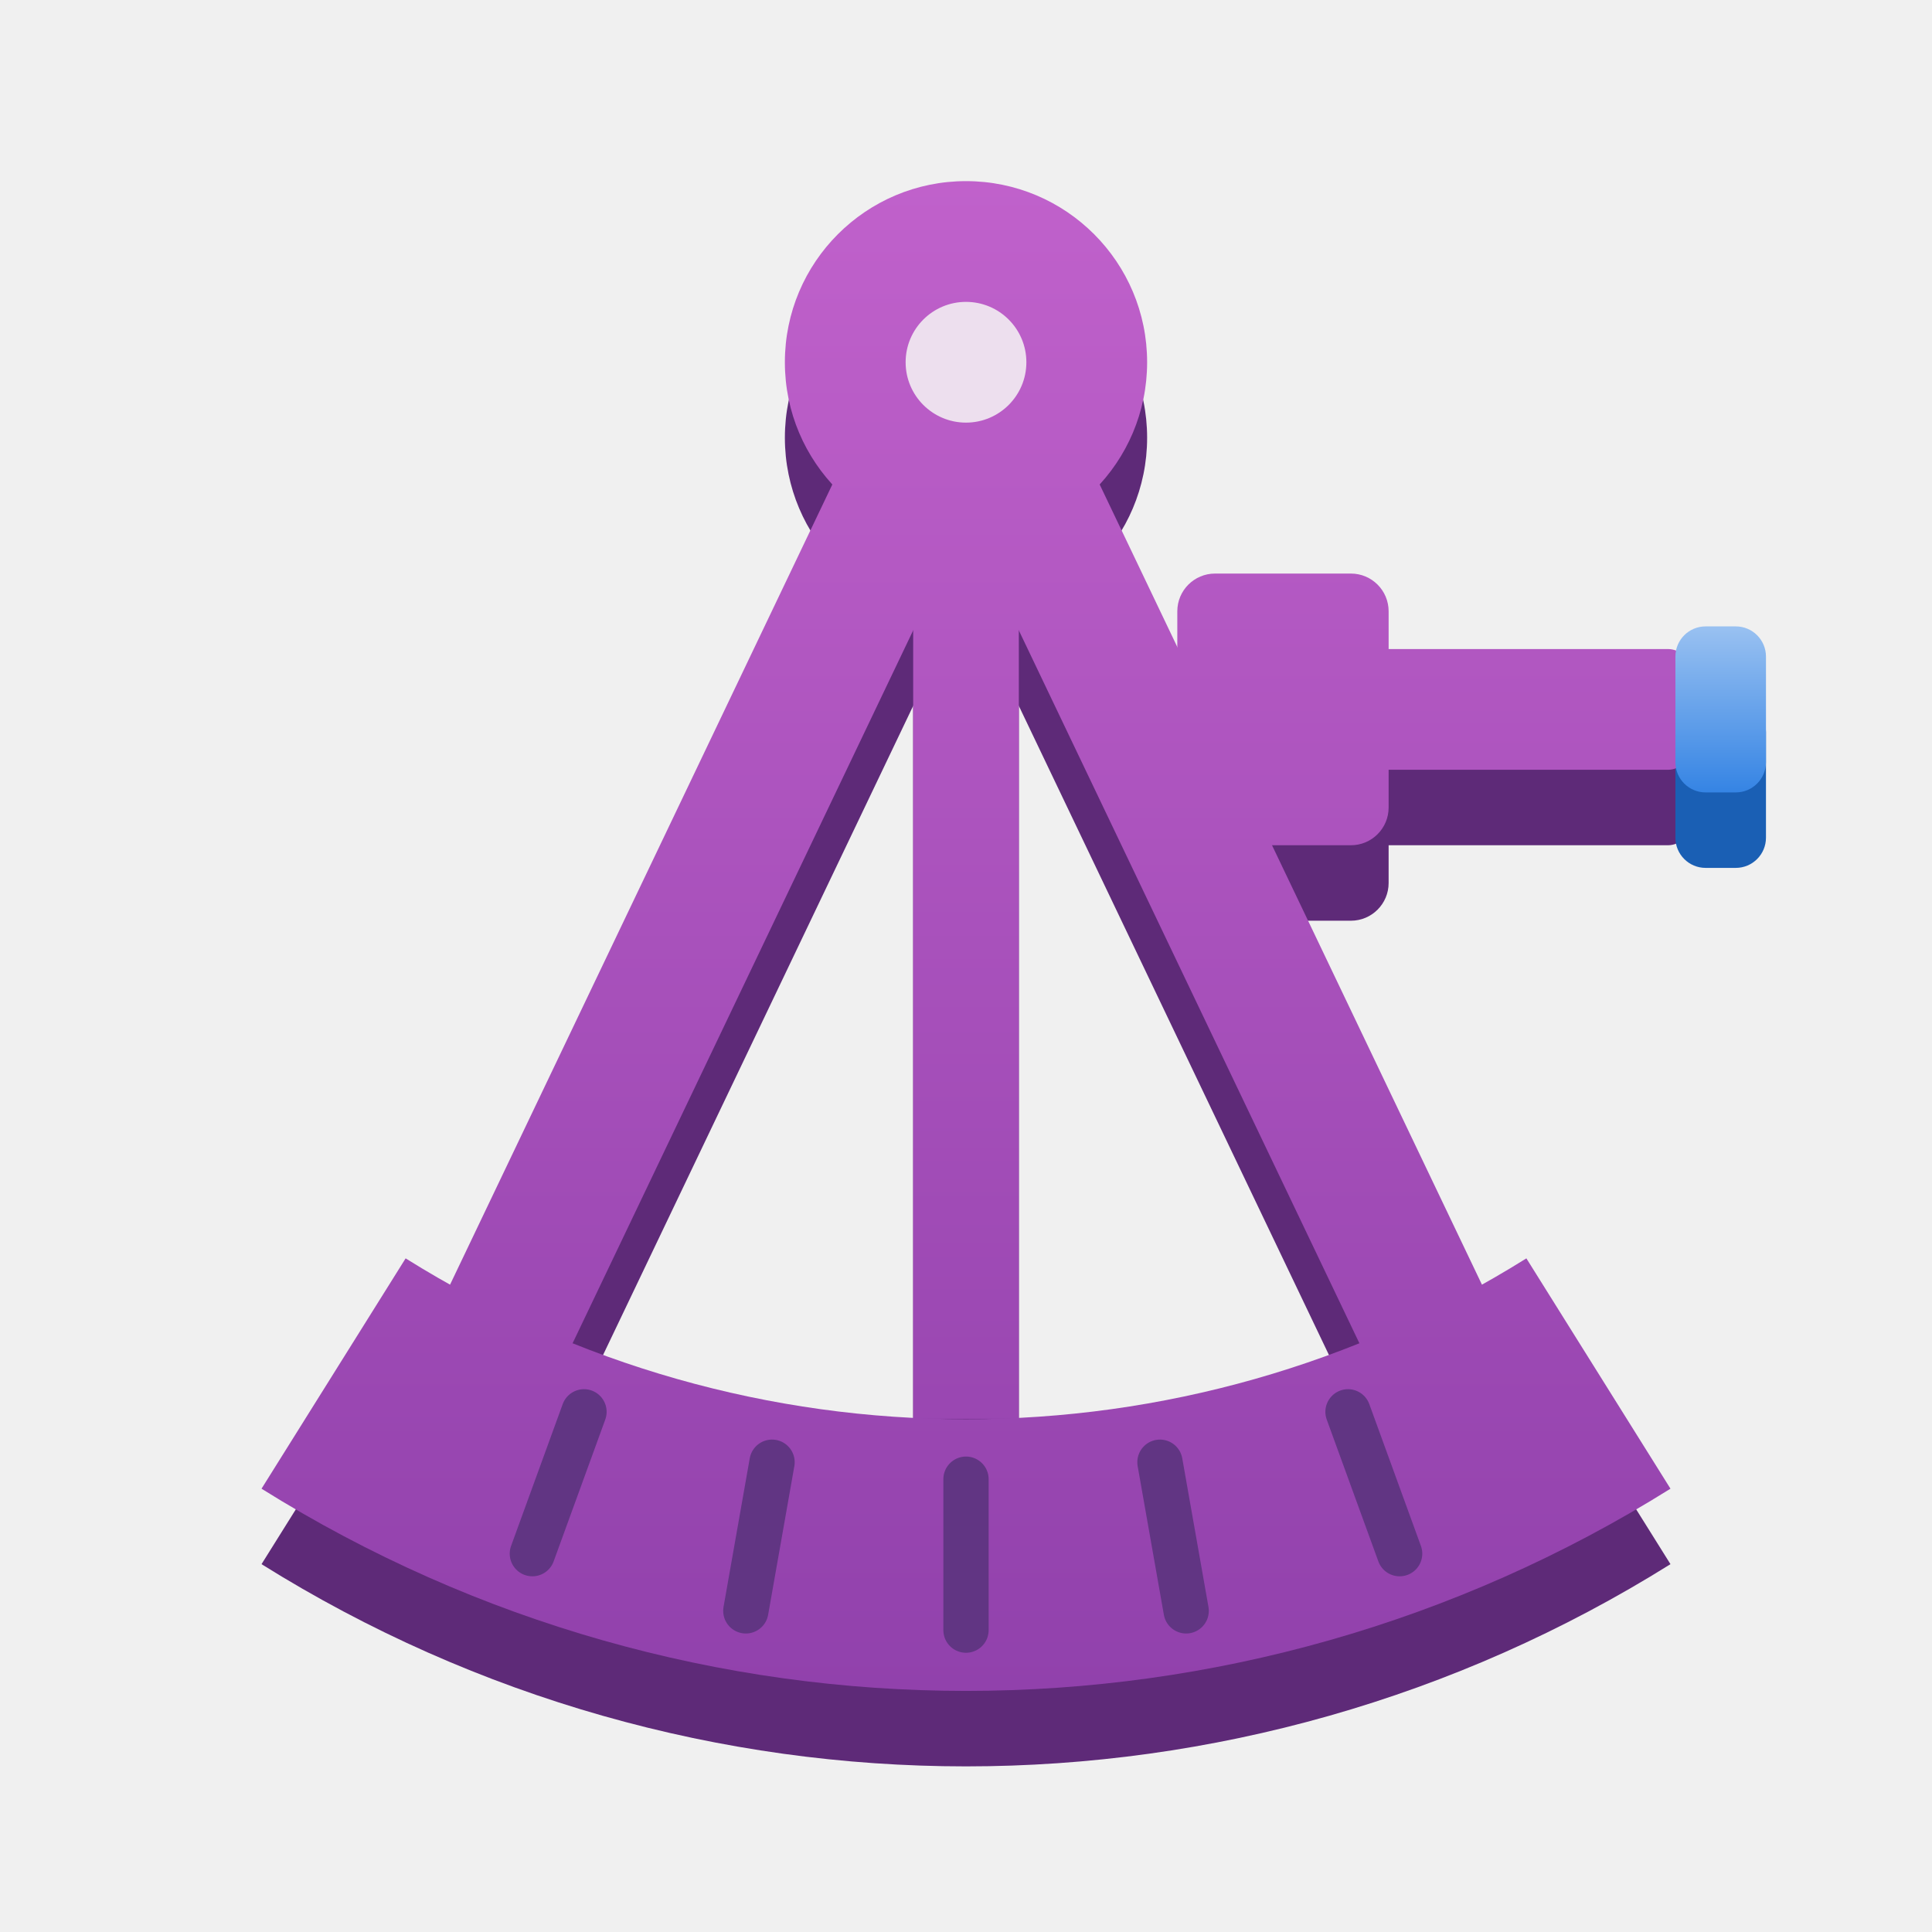
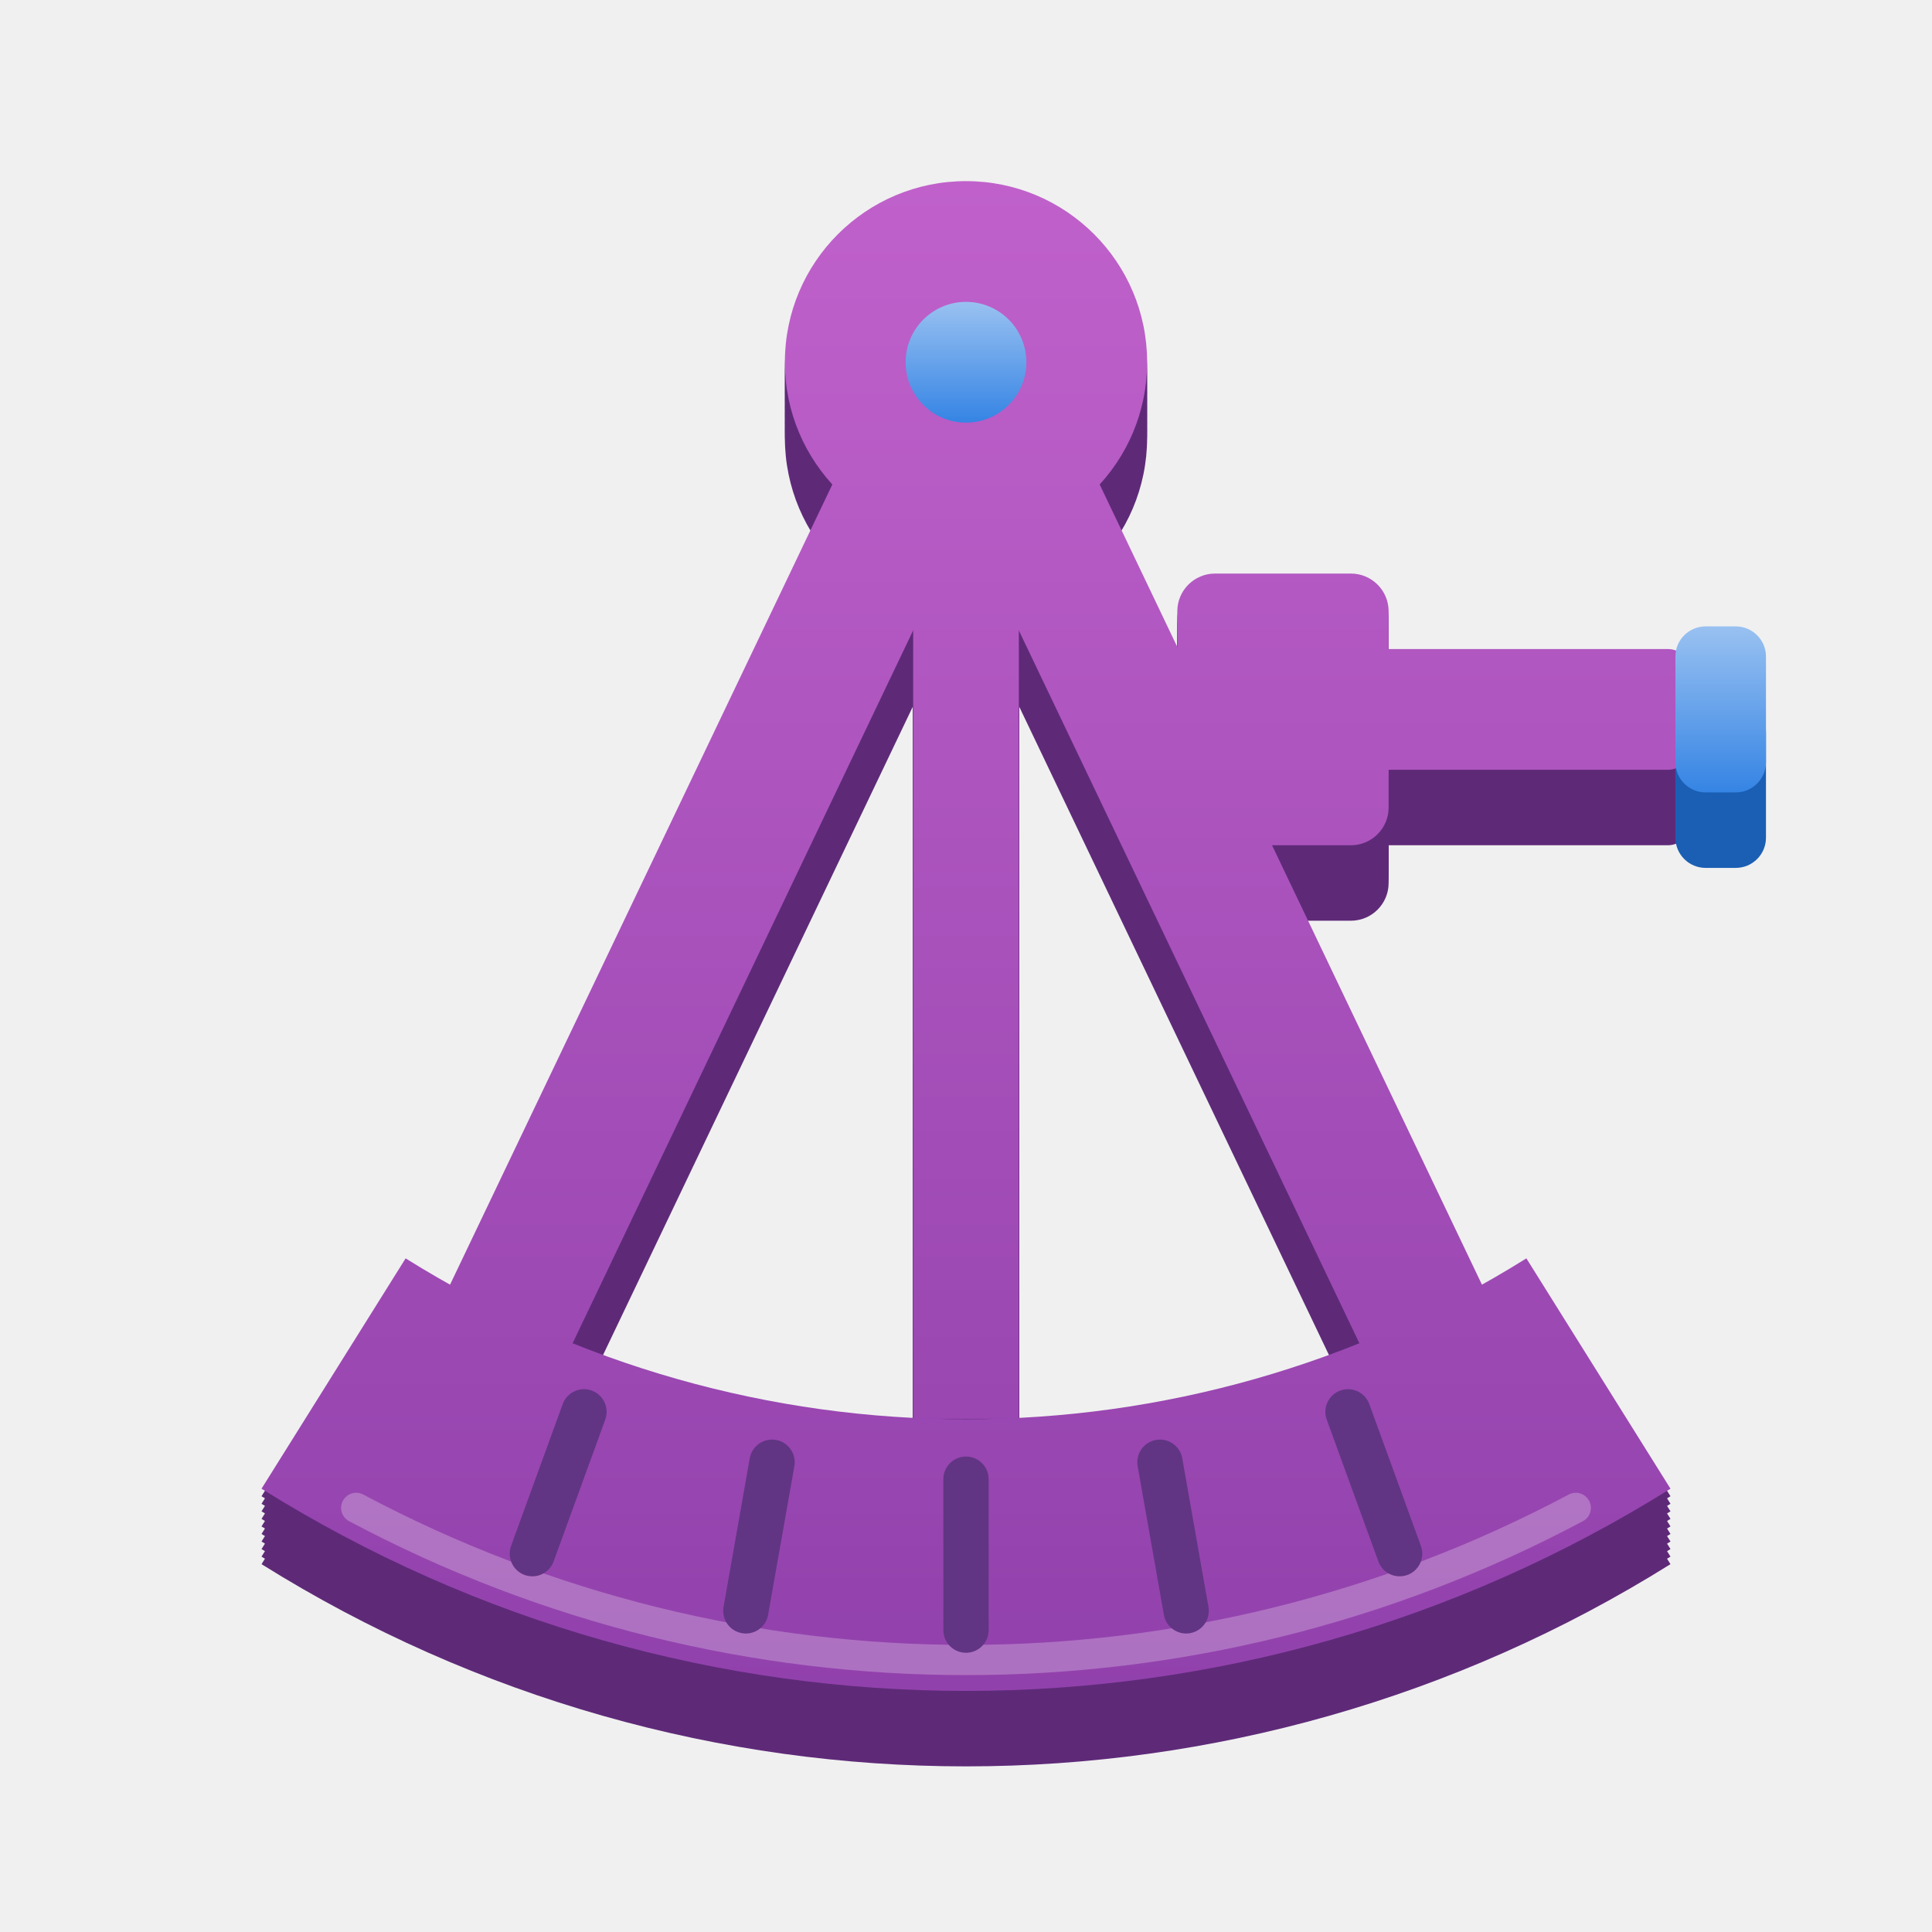
<svg xmlns="http://www.w3.org/2000/svg" width="128" height="128" viewBox="0 0 128 128">
  <defs>
    <linearGradient id="frame" x1="0" y1="14" x2="0" y2="114" gradientUnits="userSpaceOnUse">
      <stop offset="0" stop-color="#c061cb" />
      <stop offset="1" stop-color="#9141ac" />
    </linearGradient>
    <linearGradient id="glass" x1="0" y1="0" x2="0" y2="1">
      <stop offset="0" stop-color="#99c1f1" />
      <stop offset="1" stop-color="#3584e4" />
    </linearGradient>
    <g id="body">
      <path d="M64 26L31.800 93.400M64 26L96.200 93.400" fill="none" stroke-width="9" />
      <path d="M64 26V96" fill="none" stroke-width="7" />
      <rect x="78" y="40" width="14" height="18" rx="2.500" stroke="none" />
      <rect x="90" y="45" width="22" height="8" rx="1.500" stroke="none" />
      <path d="M22.100 93A79 79 0 0 0 105.900 93" fill="none" stroke-width="18" />
      <circle cx="64" cy="26" r="12" stroke="none" />
    </g>
  </defs>
  <g transform="translate(0 -2)">
-     <use href="#body" fill="#5e2a78" stroke="#5e2a78" transform="translate(0 5)" />
+     <g fill="#5e2a78" stroke="#5e2a78">
+       <use href="#body" transform="translate(0 0.500)" />
+       <use href="#body" transform="translate(0 1)" />
+       <use href="#body" transform="translate(0 1.500)" />
+       <use href="#body" transform="translate(0 2)" />
+       <use href="#body" transform="translate(0 2.500)" />
+       <use href="#body" transform="translate(0 3)" />
+       <use href="#body" transform="translate(0 3.500)" />
+       <use href="#body" transform="translate(0 4)" />
+       <use href="#body" transform="translate(0 4.500)" />
+       <use href="#body" transform="translate(0 5)" />
+     </g>
    <rect x="111" y="43.500" width="6" height="11" rx="2" fill="#1a5fb4" transform="translate(0 5)" />
    <use href="#body" fill="url(#frame)" stroke="url(#frame)" />
    <rect x="111" y="43.500" width="6" height="11" rx="2" fill="url(#glass)" />
+     <path d="M23.600 101.900A86 86 0 0 0 104.400 101.900" fill="none" stroke="#fff" stroke-opacity="0.25" stroke-width="2" stroke-linecap="round" />
    <g stroke="#613583" stroke-width="3" stroke-linecap="round">
      <path d="M64 100V110" />
      <path d="M64 100V110" transform="rotate(10 64 26)" />
      <path d="M64 100V110" transform="rotate(20 64 26)" />
      <path d="M64 100V110" transform="rotate(-10 64 26)" />
      <path d="M64 100V110" transform="rotate(-20 64 26)" />
    </g>
-     <circle cx="64" cy="26" r="4" fill="#f6f5f4" fill-opacity="0.85" />
+     <circle cx="64" cy="26" r="4" fill="url(#glass)" />
  </g>
</svg>
